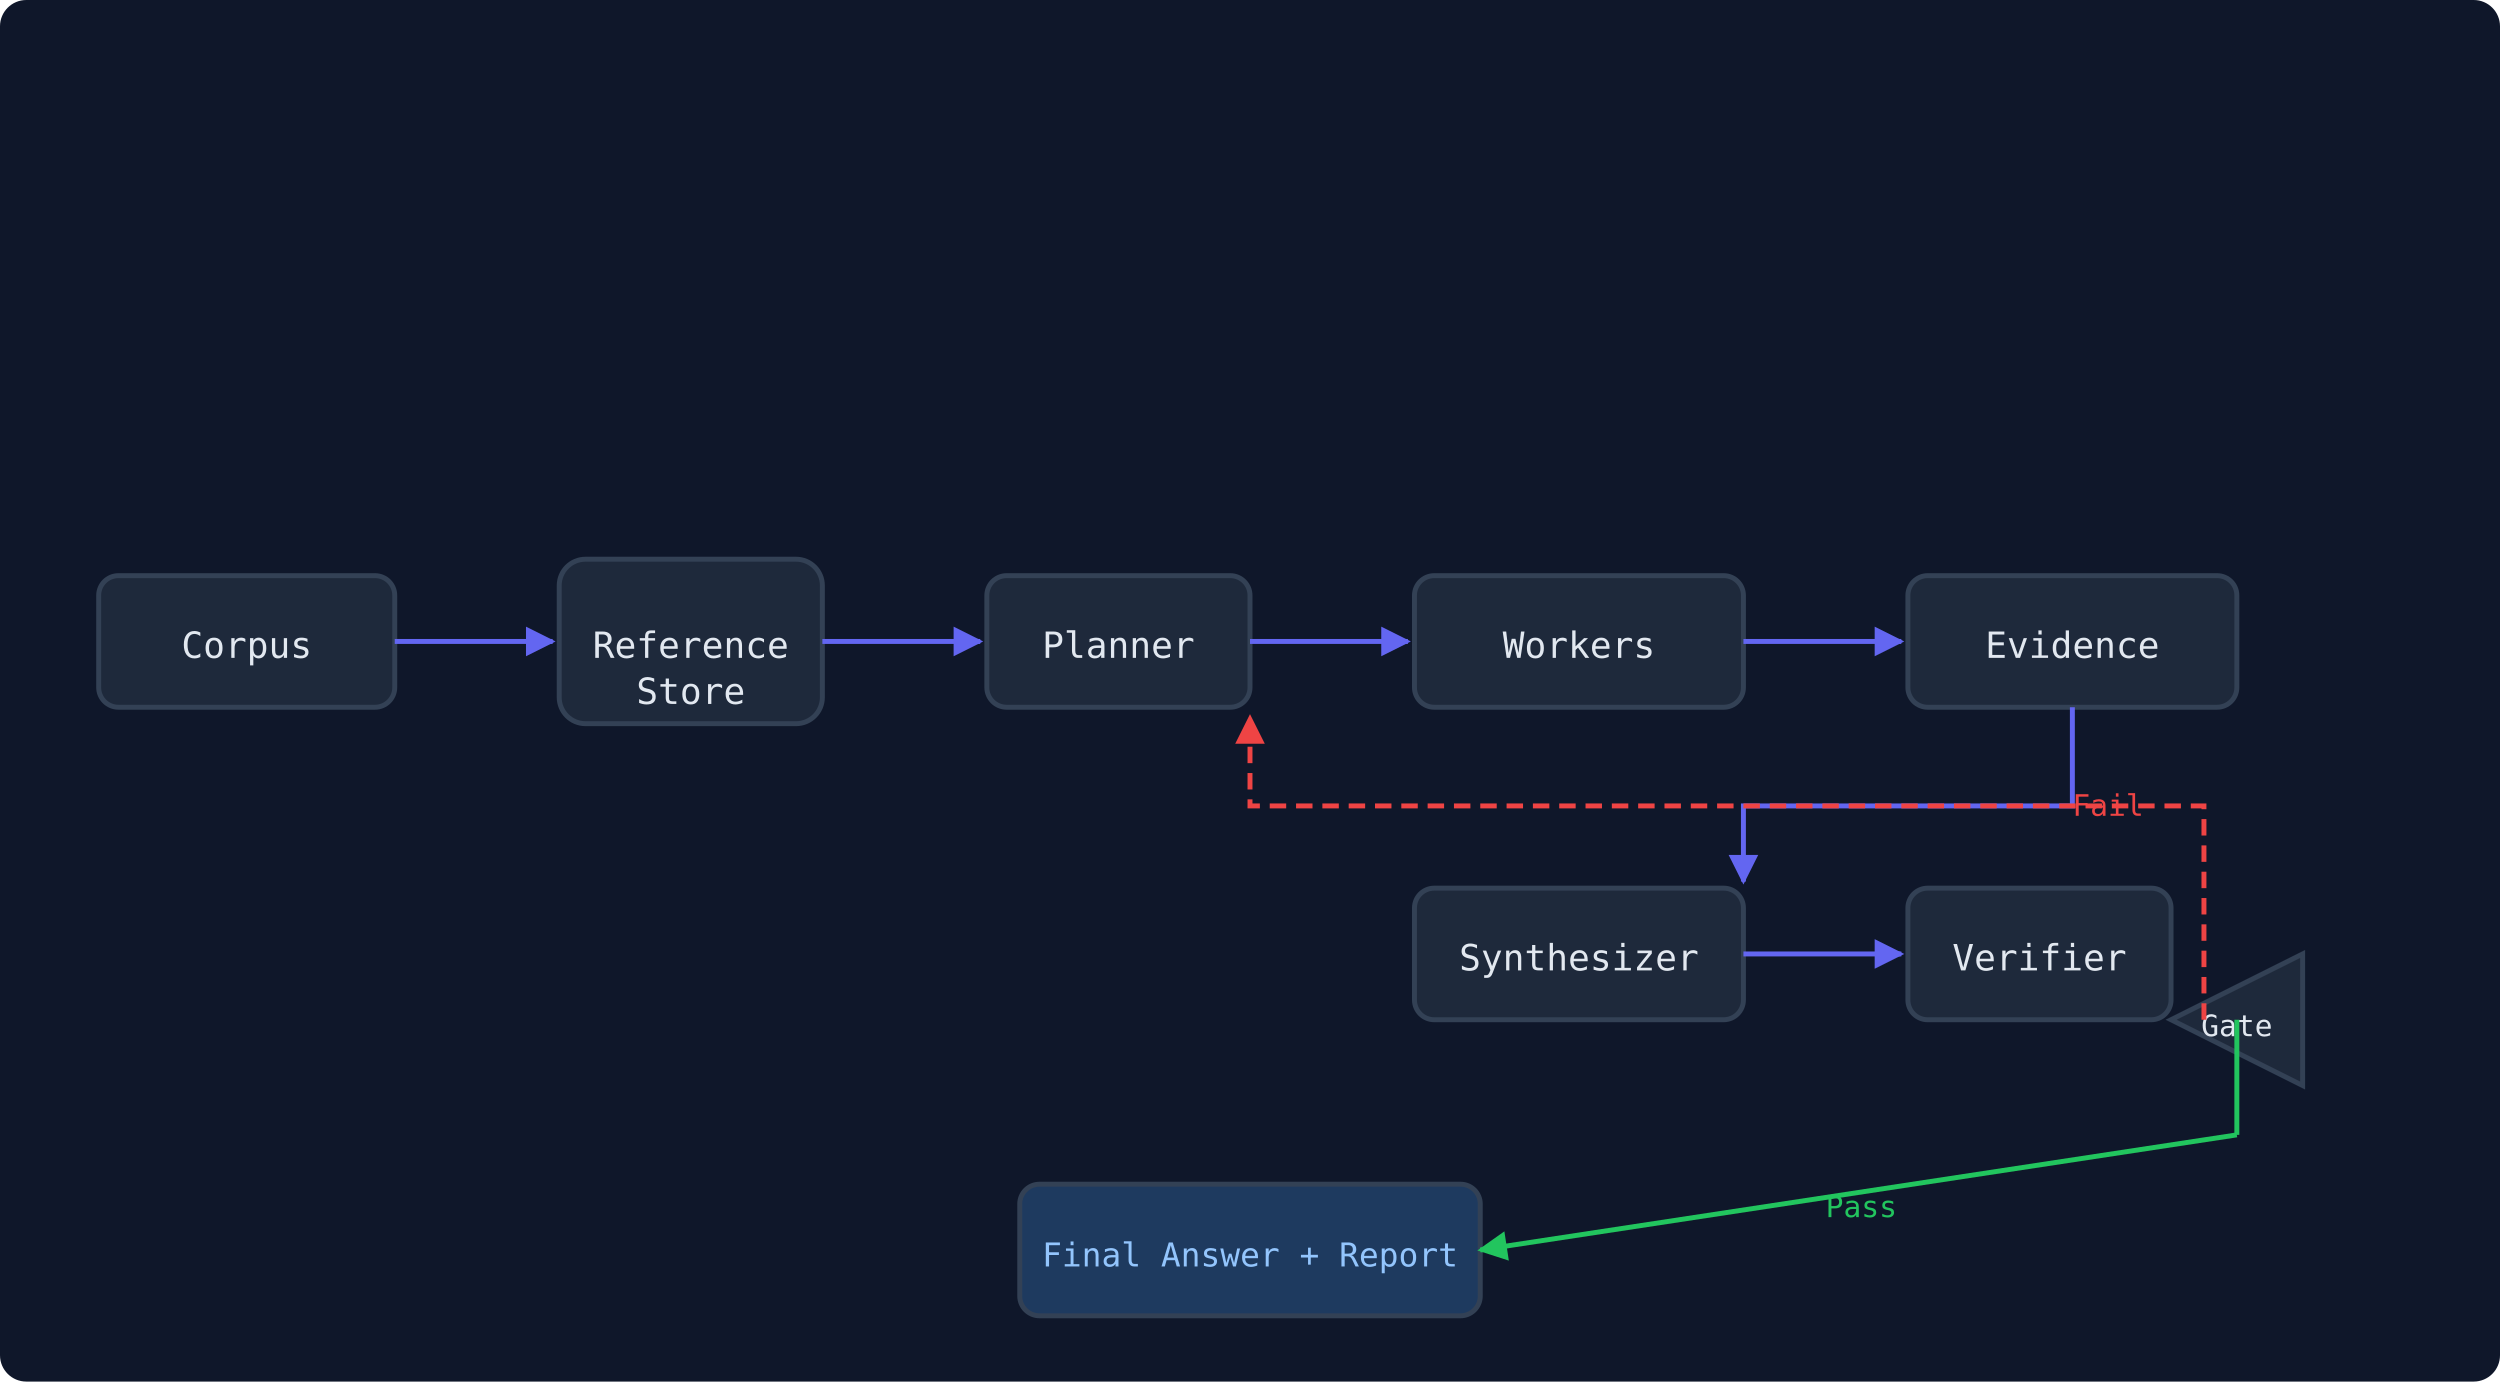
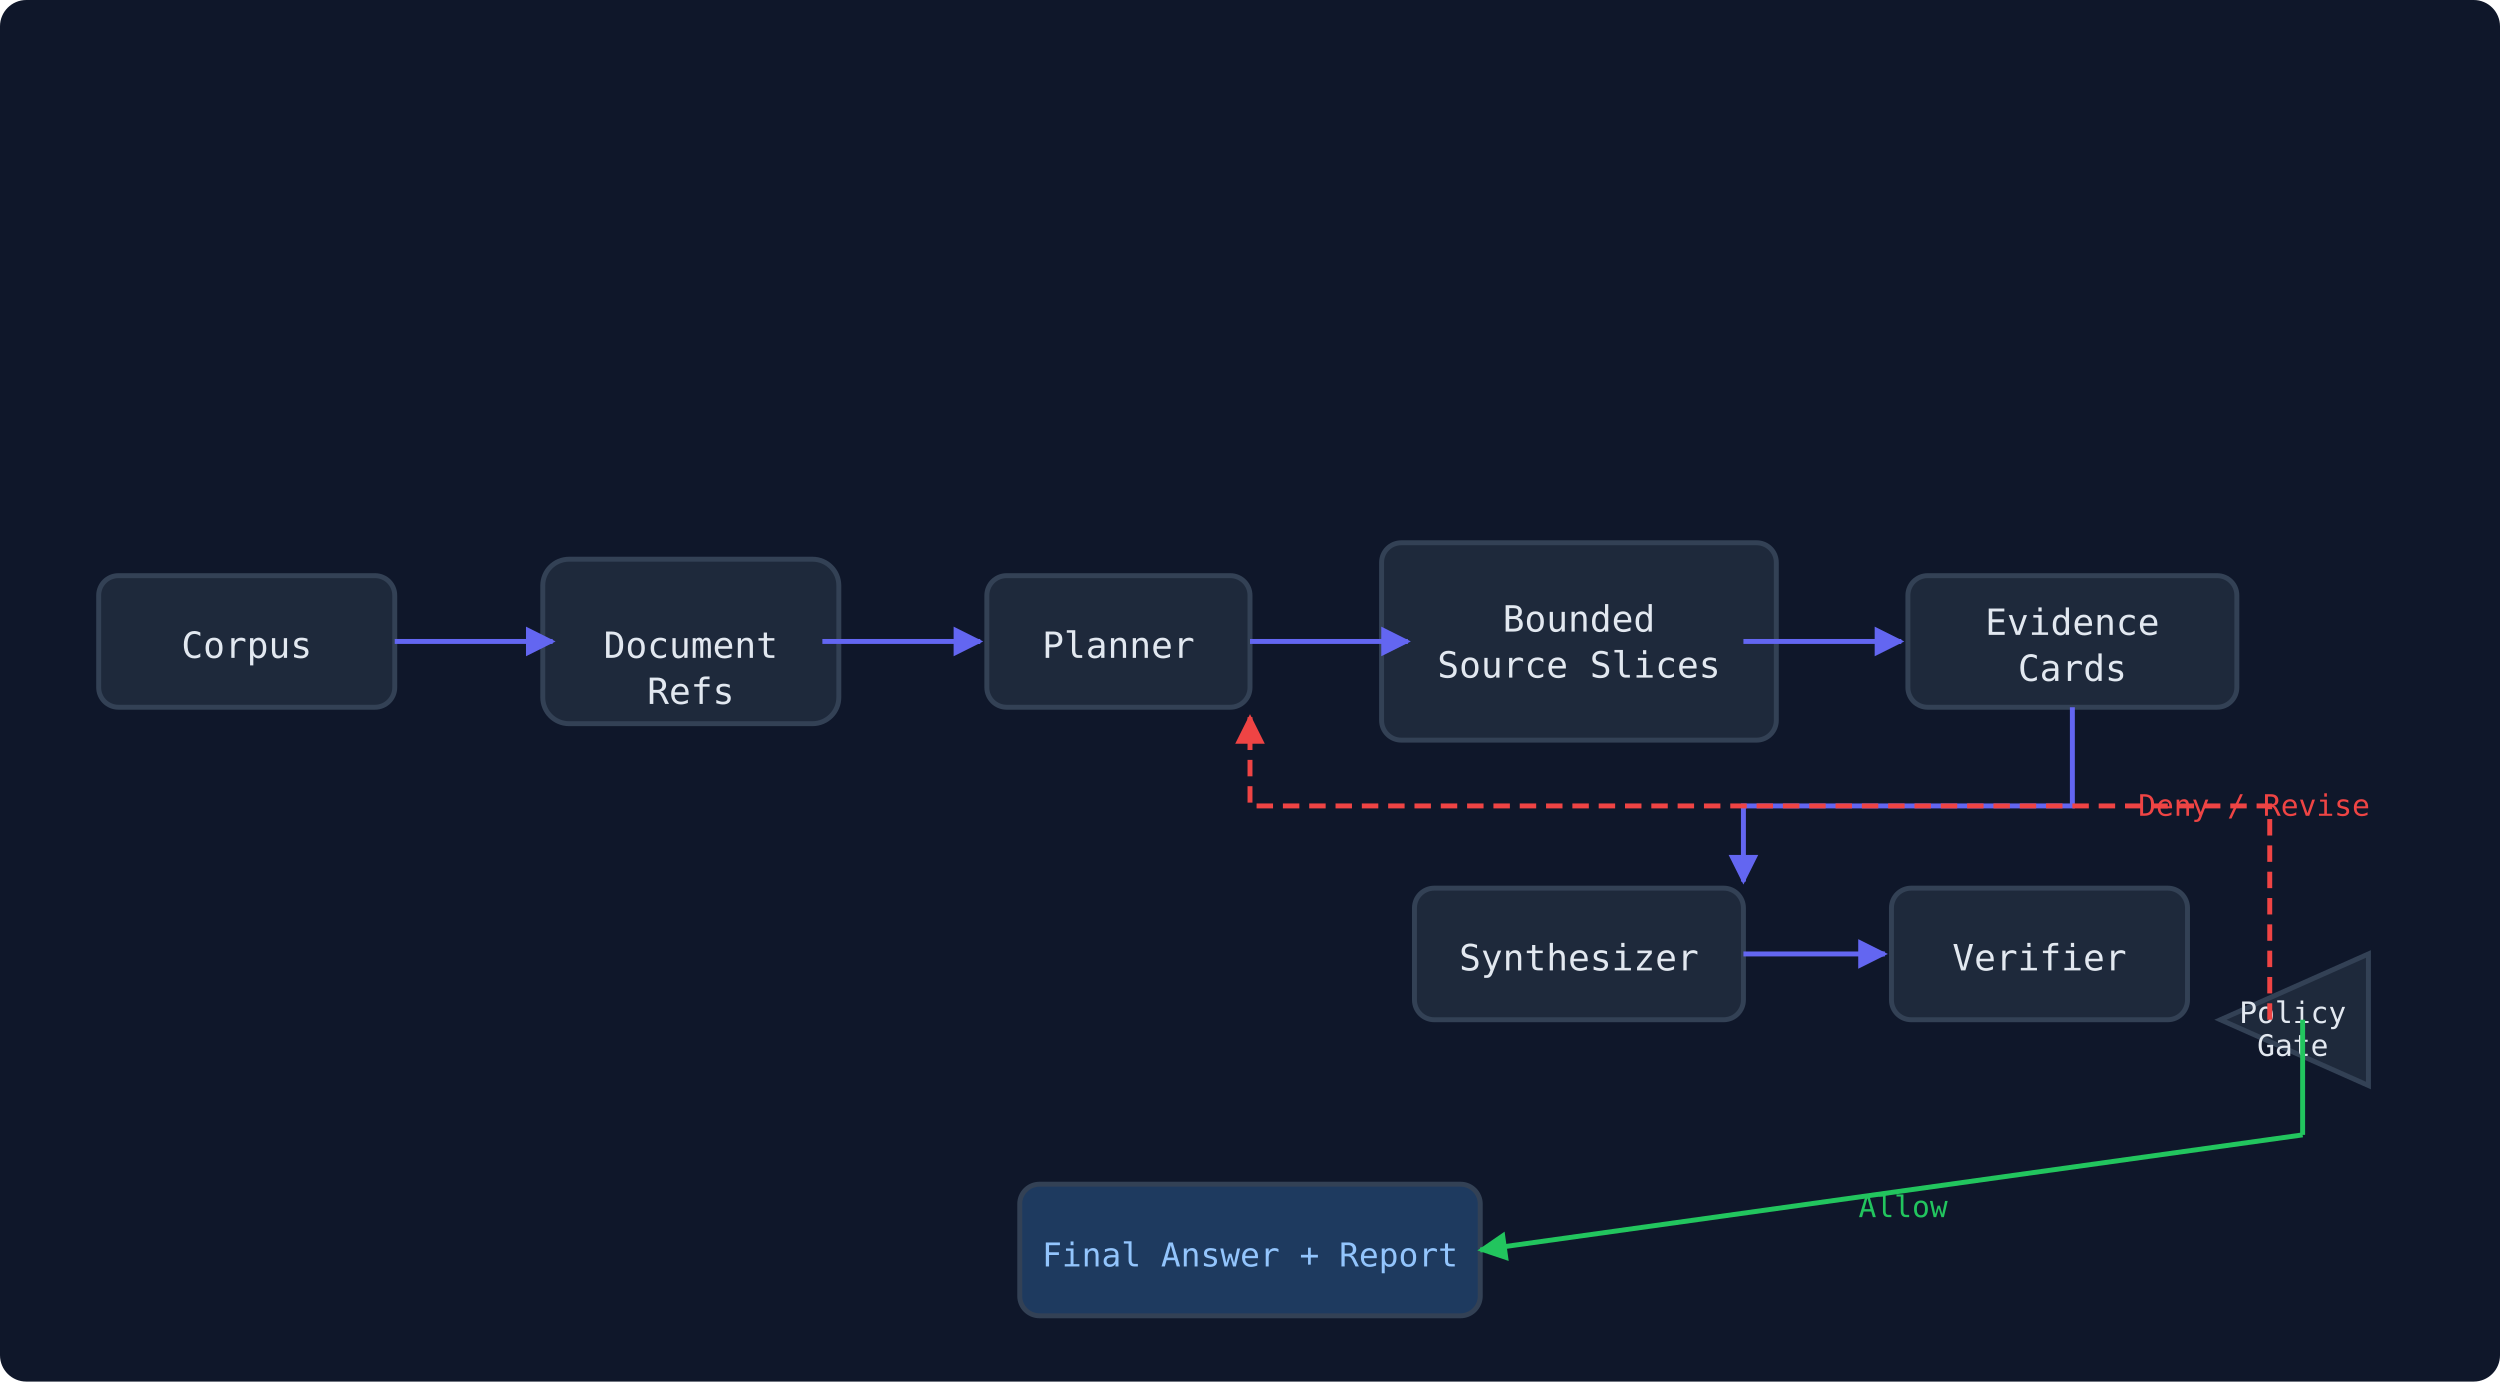
<svg xmlns="http://www.w3.org/2000/svg" viewBox="0 0 760 420" width="760" height="420">
  <defs>
    <marker id="arrow" viewBox="0 0 10 10" refX="9" refY="5" markerWidth="6" markerHeight="6" orient="auto-start-reverse">
      <path d="M 0 0 L 10 5 L 0 10 z" fill="#6366f1" />
    </marker>
    <marker id="arrow-fail" viewBox="0 0 10 10" refX="9" refY="5" markerWidth="6" markerHeight="6" orient="auto-start-reverse">
      <path d="M 0 0 L 10 5 L 0 10 z" fill="#ef4444" />
    </marker>
    <marker id="arrow-pass" viewBox="0 0 10 10" refX="9" refY="5" markerWidth="6" markerHeight="6" orient="auto-start-reverse">
      <path d="M 0 0 L 10 5 L 0 10 z" fill="#22c55e" />
    </marker>
  </defs>
  <rect width="760" height="420" fill="#0f172a" rx="8" />
  <rect x="30" y="175" width="90" height="40" rx="6" fill="#1e293b" stroke="#334155" stroke-width="1.5" />
  <text x="75" y="200" text-anchor="middle" fill="#e2e8f0" font-family="monospace" font-size="11">Corpus</text>
-   <rect x="170" y="170" width="80" height="50" rx="8" fill="#1e293b" stroke="#334155" stroke-width="1.5" />
-   <text x="210" y="200" text-anchor="middle" fill="#e2e8f0" font-family="monospace" font-size="11">Reference</text>
-   <text x="210" y="214" text-anchor="middle" fill="#e2e8f0" font-family="monospace" font-size="11">Store</text>
+   <rect x="165" y="170" width="90" height="50" rx="8" fill="#1e293b" stroke="#334155" stroke-width="1.5" />
+   <text x="210" y="200" text-anchor="middle" fill="#e2e8f0" font-family="monospace" font-size="11">Document</text>
+   <text x="210" y="214" text-anchor="middle" fill="#e2e8f0" font-family="monospace" font-size="11">Refs</text>
  <rect x="300" y="175" width="80" height="40" rx="6" fill="#1e293b" stroke="#334155" stroke-width="1.5" />
  <text x="340" y="200" text-anchor="middle" fill="#e2e8f0" font-family="monospace" font-size="11">Planner</text>
-   <rect x="430" y="175" width="100" height="40" rx="6" fill="#1e293b" stroke="#334155" stroke-width="1.5" />
-   <text x="480" y="200" text-anchor="middle" fill="#e2e8f0" font-family="monospace" font-size="11">Workers</text>
+   <rect x="420" y="165" width="120" height="60" rx="6" fill="#1e293b" stroke="#334155" stroke-width="1.5" />
+   <text x="480" y="192" text-anchor="middle" fill="#e2e8f0" font-family="monospace" font-size="11">Bounded</text>
+   <text x="480" y="206" text-anchor="middle" fill="#e2e8f0" font-family="monospace" font-size="11">Source Slices</text>
  <rect x="580" y="175" width="100" height="40" rx="6" fill="#1e293b" stroke="#334155" stroke-width="1.5" />
-   <text x="630" y="200" text-anchor="middle" fill="#e2e8f0" font-family="monospace" font-size="11">Evidence</text>
+   <text x="630" y="193" text-anchor="middle" fill="#e2e8f0" font-family="monospace" font-size="11">Evidence</text>
+   <text x="630" y="207" text-anchor="middle" fill="#e2e8f0" font-family="monospace" font-size="11">Cards</text>
  <rect x="430" y="270" width="100" height="40" rx="6" fill="#1e293b" stroke="#334155" stroke-width="1.5" />
  <text x="480" y="295" text-anchor="middle" fill="#e2e8f0" font-family="monospace" font-size="11">Synthesizer</text>
-   <rect x="580" y="270" width="80" height="40" rx="6" fill="#1e293b" stroke="#334155" stroke-width="1.5" />
+   <rect x="575" y="270" width="90" height="40" rx="6" fill="#1e293b" stroke="#334155" stroke-width="1.5" />
  <text x="620" y="295" text-anchor="middle" fill="#e2e8f0" font-family="monospace" font-size="11">Verifier</text>
-   <polygon points="660,310 700,290 700,330" fill="#1e293b" stroke="#334155" stroke-width="1.5" />
-   <text x="680" y="315" text-anchor="middle" fill="#e2e8f0" font-family="monospace" font-size="9">Gate</text>
+   <polygon points="675,310 720,290 720,330" fill="#1e293b" stroke="#334155" stroke-width="1.5" />
+   <text x="697" y="311" text-anchor="middle" fill="#e2e8f0" font-family="monospace" font-size="9">Policy</text>
+   <text x="697" y="321" text-anchor="middle" fill="#e2e8f0" font-family="monospace" font-size="9">Gate</text>
  <rect x="310" y="360" width="140" height="40" rx="6" fill="#1e3a5f" stroke="#334155" stroke-width="1.5" />
  <text x="380" y="385" text-anchor="middle" fill="#93c5fd" font-family="monospace" font-size="10">Final Answer + Report</text>
  <line x1="120" y1="195" x2="168" y2="195" stroke="#6366f1" stroke-width="1.5" marker-end="url(#arrow)" />
  <line x1="250" y1="195" x2="298" y2="195" stroke="#6366f1" stroke-width="1.5" marker-end="url(#arrow)" />
  <line x1="380" y1="195" x2="428" y2="195" stroke="#6366f1" stroke-width="1.5" marker-end="url(#arrow)" />
  <line x1="530" y1="195" x2="578" y2="195" stroke="#6366f1" stroke-width="1.5" marker-end="url(#arrow)" />
  <path d="M 630 215 L 630 245 L 530 245 L 530 268" fill="none" stroke="#6366f1" stroke-width="1.5" marker-end="url(#arrow)" />
-   <line x1="530" y1="290" x2="578" y2="290" stroke="#6366f1" stroke-width="1.5" marker-end="url(#arrow)" />
-   <path d="M 670 310 L 670 245 L 380 245 L 380 218" fill="none" stroke="#ef4444" stroke-width="1.5" stroke-dasharray="5,3" marker-end="url(#arrow-fail)" />
-   <text x="630" y="248" fill="#ef4444" font-family="monospace" font-size="9">Fail</text>
-   <line x1="680" y1="310" x2="680" y2="345" stroke="#22c55e" stroke-width="1.5" />
-   <line x1="680" y1="345" x2="450" y2="380" stroke="#22c55e" stroke-width="1.5" marker-end="url(#arrow-pass)" />
-   <text x="555" y="370" fill="#22c55e" font-family="monospace" font-size="9">Pass</text>
+   <line x1="530" y1="290" x2="573" y2="290" stroke="#6366f1" stroke-width="1.5" marker-end="url(#arrow)" />
+   <path d="M 690 310 L 690 245 L 380 245 L 380 218" fill="none" stroke="#ef4444" stroke-width="1.5" stroke-dasharray="5,3" marker-end="url(#arrow-fail)" />
+   <text x="650" y="248" fill="#ef4444" font-family="monospace" font-size="9">Deny / Revise</text>
+   <line x1="700" y1="310" x2="700" y2="345" stroke="#22c55e" stroke-width="1.5" />
+   <line x1="700" y1="345" x2="450" y2="380" stroke="#22c55e" stroke-width="1.5" marker-end="url(#arrow-pass)" />
+   <text x="565" y="370" fill="#22c55e" font-family="monospace" font-size="9">Allow</text>
</svg>
